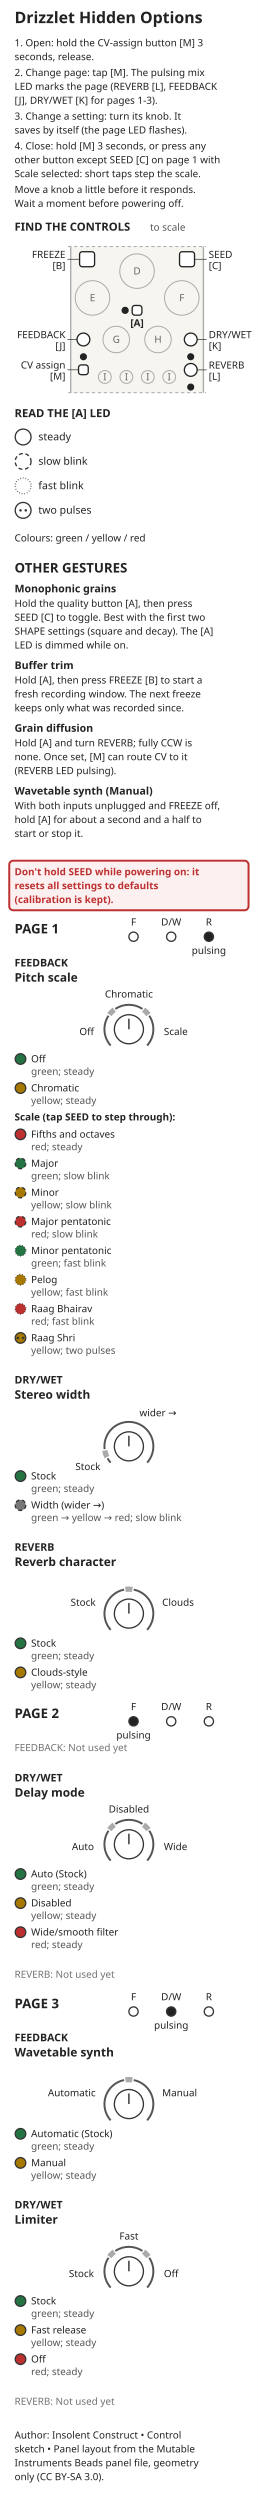
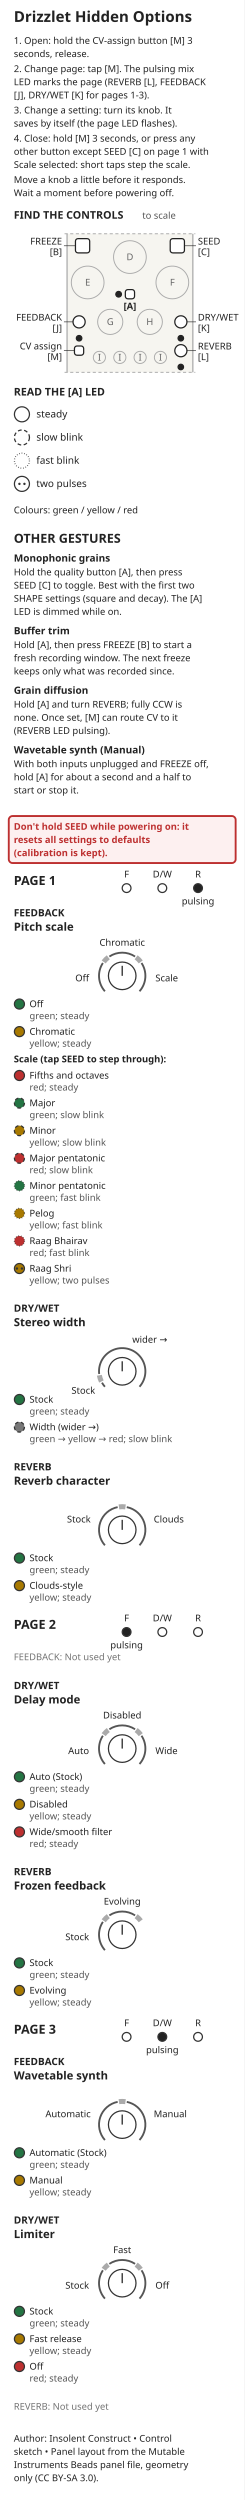
- <svg xmlns="http://www.w3.org/2000/svg" width="390" height="3782.102" viewBox="0 0 390 3782.102" role="img" aria-labelledby="title desc">
+ <svg xmlns="http://www.w3.org/2000/svg" width="390" height="3989.102" viewBox="0 0 390 3989.102" role="img" aria-labelledby="title desc">
  <rect width="100%" height="100%" fill="white" />
  <g font-family="sans-serif" fill="#222">
    <text x="22" y="35" font-size="24" font-weight="bold" fill="#222" text-anchor="start">Drizzlet Hidden Options</text>
    <text x="22" y="70" font-size="15" font-weight="normal" fill="#222" text-anchor="start">1. Open: hold the CV-assign button [M] 3</text>
    <text x="22" y="91" font-size="15" font-weight="normal" fill="#222" text-anchor="start">seconds, release.</text>
    <text x="22" y="115" font-size="15" font-weight="normal" fill="#222" text-anchor="start">2. Change page: tap [M]. The pulsing mix</text>
    <text x="22" y="136" font-size="15" font-weight="normal" fill="#222" text-anchor="start">LED marks the page (REVERB [L], FEEDBACK</text>
    <text x="22" y="157" font-size="15" font-weight="normal" fill="#222" text-anchor="start">[J], DRY/WET [K] for pages 1-3).</text>
    <text x="22" y="181" font-size="15" font-weight="normal" fill="#222" text-anchor="start">3. Change a setting: turn its knob. It</text>
    <text x="22" y="202" font-size="15" font-weight="normal" fill="#222" text-anchor="start">saves by itself (the page LED flashes).</text>
    <text x="22" y="226" font-size="15" font-weight="normal" fill="#222" text-anchor="start">4. Close: hold [M] 3 seconds, or press any</text>
    <text x="22" y="247" font-size="15" font-weight="normal" fill="#222" text-anchor="start">other button except SEED [C] on page 1 with</text>
    <text x="22" y="268" font-size="15" font-weight="normal" fill="#222" text-anchor="start">Scale selected: short taps step the scale.</text>
    <text x="22" y="292" font-size="15" font-weight="normal" fill="#222" text-anchor="start">Move a knob a little before it responds.</text>
    <text x="22" y="313" font-size="15" font-weight="normal" fill="#222" text-anchor="start">Wait a moment before powering off.</text>
    <text x="22" y="349" font-size="17" font-weight="bold" fill="#222" text-anchor="start">FIND THE CONTROLS</text>
    <text x="227" y="349" font-size="15" font-weight="normal" fill="#555" text-anchor="start">to scale</text>
    <rect x="107.0" y="373.0" width="200.7" height="221.1" fill="#f6f5f0" />
    <line x1="103.0" y1="373.0" x2="311.7" y2="373.0" stroke="#aaa" stroke-width="1.5" stroke-dasharray="5 4" />
    <line x1="103.0" y1="594.1" x2="311.7" y2="594.1" stroke="#aaa" stroke-width="1.5" stroke-dasharray="5 4" />
    <line x1="107.0" y1="373.0" x2="107.0" y2="594.1" stroke="#aaa" stroke-width="2" />
    <line x1="307.7" y1="373.0" x2="307.7" y2="594.1" stroke="#aaa" stroke-width="2" />
    <circle cx="158.6" cy="570.3" r="9.7" fill="none" stroke="#aaa" stroke-width="1.5" />
    <text x="158.6" y="575.3" font-size="15" font-weight="normal" fill="#666" text-anchor="middle">I</text>
    <circle cx="191.2" cy="570.3" r="9.7" fill="none" stroke="#aaa" stroke-width="1.5" />
    <text x="191.2" y="575.3" font-size="15" font-weight="normal" fill="#666" text-anchor="middle">I</text>
    <circle cx="223.6" cy="570.3" r="9.7" fill="none" stroke="#aaa" stroke-width="1.5" />
    <text x="223.6" y="575.3" font-size="15" font-weight="normal" fill="#666" text-anchor="middle">I</text>
    <circle cx="256.0" cy="570.3" r="9.7" fill="none" stroke="#aaa" stroke-width="1.5" />
    <text x="256.0" y="575.3" font-size="15" font-weight="normal" fill="#666" text-anchor="middle">I</text>
    <circle cx="175.9" cy="513.6" r="20.1" fill="none" stroke="#aaa" stroke-width="1.5" />
    <text x="175.9" y="518.6" font-size="15" font-weight="normal" fill="#666" text-anchor="middle">G</text>
    <circle cx="139.9" cy="450.7" r="26.1" fill="none" stroke="#aaa" stroke-width="1.5" />
    <text x="139.9" y="455.7" font-size="15" font-weight="normal" fill="#666" text-anchor="middle">E</text>
    <circle cx="275.0" cy="450.7" r="26.1" fill="none" stroke="#aaa" stroke-width="1.5" />
    <text x="275.0" y="455.7" font-size="15" font-weight="normal" fill="#666" text-anchor="middle">F</text>
    <rect x="200.0" y="462.1" width="14.7" height="14.7" rx="4" fill="white" stroke="#222" stroke-width="2" />
    <circle cx="189.3" cy="469.5" r="4.5" fill="#222" stroke="#222" stroke-width="2" />
    <rect x="118.8" y="552.1" width="14.7" height="14.7" rx="4" fill="white" stroke="#222" stroke-width="2" />
    <circle cx="239.0" cy="513.6" r="20.1" fill="none" stroke="#aaa" stroke-width="1.5" />
    <text x="239.0" y="518.6" font-size="15" font-weight="normal" fill="#666" text-anchor="middle">H</text>
    <circle cx="126.2" cy="513.6" r="9.7" fill="white" stroke="#222" stroke-width="2" />
    <circle cx="288.6" cy="513.6" r="9.7" fill="white" stroke="#222" stroke-width="2" />
    <circle cx="288.6" cy="559.6" r="9.7" fill="white" stroke="#222" stroke-width="2" />
    <circle cx="207.3" cy="410.2" r="26.1" fill="none" stroke="#aaa" stroke-width="1.5" />
    <text x="207.3" y="415.2" font-size="15" font-weight="normal" fill="#666" text-anchor="middle">D</text>
    <rect x="120.4" y="380.8" width="22.7" height="22.7" rx="4" fill="white" stroke="#222" stroke-width="2" />
    <rect x="271.6" y="380.8" width="22.7" height="22.7" rx="4" fill="white" stroke="#222" stroke-width="2" />
    <circle cx="126.2" cy="539.7" r="4.4" fill="#222" stroke="#222" stroke-width="2" />
    <circle cx="288.5" cy="539.7" r="4.4" fill="#222" stroke="#222" stroke-width="2" />
    <circle cx="288.5" cy="585.6" r="4.4" fill="#222" stroke="#222" stroke-width="2" />
    <text x="99.0" y="390.2" font-size="15" font-weight="normal" fill="#222" text-anchor="end">FREEZE</text>
    <text x="99.0" y="407.2" font-size="15" font-weight="normal" fill="#222" text-anchor="end">[B]</text>
    <line x1="102.0" y1="392.2" x2="120.4" y2="392.2" stroke="#222" stroke-width="1" />
    <text x="315.7" y="390.2" font-size="15" font-weight="normal" fill="#222" text-anchor="start">SEED</text>
    <text x="315.7" y="407.2" font-size="15" font-weight="normal" fill="#222" text-anchor="start">[C]</text>
    <line x1="312.7" y1="392.2" x2="294.3" y2="392.2" stroke="#222" stroke-width="1" />
    <text x="207.3" y="493.8" font-size="15" font-weight="bold" fill="#222" text-anchor="middle">[A]</text>
    <text x="99.0" y="511.6" font-size="15" font-weight="normal" fill="#222" text-anchor="end">FEEDBACK</text>
    <text x="99.0" y="528.6" font-size="15" font-weight="normal" fill="#222" text-anchor="end">[J]</text>
    <line x1="102.0" y1="513.6" x2="116.6" y2="513.6" stroke="#222" stroke-width="1" />
    <text x="99.0" y="557.5" font-size="15" font-weight="normal" fill="#222" text-anchor="end">CV assign</text>
    <text x="99.0" y="574.5" font-size="15" font-weight="normal" fill="#222" text-anchor="end">[M]</text>
    <line x1="102.0" y1="559.5" x2="118.8" y2="559.5" stroke="#222" stroke-width="1" />
    <text x="315.7" y="511.6" font-size="15" font-weight="normal" fill="#222" text-anchor="start">DRY/WET</text>
    <text x="315.7" y="528.6" font-size="15" font-weight="normal" fill="#222" text-anchor="start">[K]</text>
    <line x1="312.7" y1="513.6" x2="298.2" y2="513.6" stroke="#222" stroke-width="1" />
    <text x="315.7" y="557.6" font-size="15" font-weight="normal" fill="#222" text-anchor="start">REVERB</text>
    <text x="315.7" y="574.6" font-size="15" font-weight="normal" fill="#222" text-anchor="start">[L]</text>
    <line x1="312.7" y1="559.6" x2="298.2" y2="559.6" stroke="#222" stroke-width="1" />
    <text x="22" y="631.102" font-size="17" font-weight="bold" fill="#222" text-anchor="start">READ THE [A] LED</text>
    <circle cx="35" cy="661.102" r="12" fill="white" stroke="#333" stroke-width="2" />
    <text x="58" y="666.102" font-size="16" font-weight="normal" fill="#222" text-anchor="start">steady</text>
    <circle cx="35" cy="698.102" r="12" fill="white" stroke="#333" stroke-width="2" stroke-dasharray="6 4" />
    <text x="58" y="703.102" font-size="16" font-weight="normal" fill="#222" text-anchor="start">slow blink</text>
    <circle cx="35" cy="735.102" r="12" fill="white" stroke="#333" stroke-width="2" stroke-dasharray="1 3" />
    <text x="58" y="740.102" font-size="16" font-weight="normal" fill="#222" text-anchor="start">fast blink</text>
    <circle cx="35" cy="772.102" r="12" fill="white" stroke="#333" stroke-width="2" />
    <circle cx="31" cy="772.102" r="1" fill="#222" stroke="#333" stroke-width="2" />
    <circle cx="39" cy="772.102" r="1" fill="#222" stroke="#333" stroke-width="2" />
    <text x="58" y="777.102" font-size="16" font-weight="normal" fill="#222" text-anchor="start">two pulses</text>
    <text x="22" y="819.102" font-size="15" font-weight="normal" fill="#222" text-anchor="start">Colours: green / yellow / red</text>
    <text x="22" y="866.102" font-size="20" font-weight="bold" fill="#222" text-anchor="start">OTHER GESTURES</text>
    <text x="22" y="896.102" font-size="16" font-weight="bold" fill="#222" text-anchor="start">Monophonic grains</text>
    <text x="22" y="918.102" font-size="15" font-weight="normal" fill="#222" text-anchor="start">Hold the quality button [A], then press</text>
    <text x="22" y="939.102" font-size="15" font-weight="normal" fill="#222" text-anchor="start">SEED [C] to toggle. Best with the first two</text>
    <text x="22" y="960.102" font-size="15" font-weight="normal" fill="#222" text-anchor="start">SHAPE settings (square and decay). The [A]</text>
    <text x="22" y="981.102" font-size="15" font-weight="normal" fill="#222" text-anchor="start">LED is dimmed while on.</text>
    <text x="22" y="1012.102" font-size="16" font-weight="bold" fill="#222" text-anchor="start">Buffer trim</text>
    <text x="22" y="1034.102" font-size="15" font-weight="normal" fill="#222" text-anchor="start">Hold [A], then press FREEZE [B] to start a</text>
    <text x="22" y="1055.102" font-size="15" font-weight="normal" fill="#222" text-anchor="start">fresh recording window. The next freeze</text>
    <text x="22" y="1076.102" font-size="15" font-weight="normal" fill="#222" text-anchor="start">keeps only what was recorded since.</text>
    <text x="22" y="1107.102" font-size="16" font-weight="bold" fill="#222" text-anchor="start">Grain diffusion</text>
    <text x="22" y="1129.102" font-size="15" font-weight="normal" fill="#222" text-anchor="start">Hold [A] and turn REVERB; fully CCW is</text>
    <text x="22" y="1150.102" font-size="15" font-weight="normal" fill="#222" text-anchor="start">none. Once set, [M] can route CV to it</text>
    <text x="22" y="1171.102" font-size="15" font-weight="normal" fill="#222" text-anchor="start">(REVERB LED pulsing).</text>
    <text x="22" y="1202.102" font-size="16" font-weight="bold" fill="#222" text-anchor="start">Wavetable synth (Manual)</text>
    <text x="22" y="1224.102" font-size="15" font-weight="normal" fill="#222" text-anchor="start">With both inputs unplugged and FREEZE off,</text>
    <text x="22" y="1245.102" font-size="15" font-weight="normal" fill="#222" text-anchor="start">hold [A] for about a second and a half to</text>
    <text x="22" y="1266.102" font-size="15" font-weight="normal" fill="#222" text-anchor="start">start or stop it.</text>
    <rect x="14" y="1302.102" width="362" height="75" rx="6" fill="#fdf0f0" stroke="#bd3030" stroke-width="3" />
    <text x="22" y="1324.102" font-size="15" font-weight="bold" fill="#bd3030" text-anchor="start">Don't hold SEED while powering on: it</text>
    <text x="22" y="1345.102" font-size="15" font-weight="bold" fill="#bd3030" text-anchor="start">resets all settings to defaults</text>
    <text x="22" y="1366.102" font-size="15" font-weight="bold" fill="#bd3030" text-anchor="start">(calibration is kept).</text>
    <text x="22" y="1412.102" font-size="20" font-weight="bold" fill="#222" text-anchor="start">PAGE 1</text>
    <text x="202" y="1400.102" font-size="15" font-weight="normal" fill="#222" text-anchor="middle">F</text>
    <circle cx="202" cy="1417.102" r="7" fill="white" stroke="#333" stroke-width="2" />
    <text x="259" y="1400.102" font-size="15" font-weight="normal" fill="#222" text-anchor="middle">D/W</text>
    <circle cx="259" cy="1417.102" r="7" fill="white" stroke="#333" stroke-width="2" />
    <text x="316" y="1400.102" font-size="15" font-weight="normal" fill="#222" text-anchor="middle">R</text>
    <circle cx="316" cy="1417.102" r="7" fill="#222" stroke="#333" stroke-width="2" />
    <text x="316" y="1443.102" font-size="15" font-weight="normal" fill="#222" text-anchor="middle">pulsing</text>
    <text x="22" y="1462.102" font-size="16" font-weight="bold" fill="#222" text-anchor="start">FEEDBACK</text>
    <text x="22" y="1485.102" font-size="18" font-weight="bold" fill="#222" text-anchor="start">Pitch scale</text>
    <circle cx="195.0" cy="1557.102" r="22" fill="white" stroke="#333" stroke-width="2" />
    <path d="M 195.0 1557.102 v -16" stroke="#222" stroke-width="2" />
    <path d="M 167.400 1581.745 A 37 37 0 0 1 164.203 1536.595" fill="none" stroke="#555" stroke-width="3" />
    <text x="142.13" y="1565.85" font-size="15" font-weight="normal" fill="#222" text-anchor="end">Off</text>
    <path d="M 174.492 1526.306 A 37 37 0 0 1 215.508 1526.306" fill="none" stroke="#555" stroke-width="3" />
    <text x="195.0" y="1509.1" font-size="15" font-weight="normal" fill="#222" text-anchor="middle">Chromatic</text>
    <path d="M 225.797 1536.595 A 37 37 0 0 1 222.600 1581.745" fill="none" stroke="#555" stroke-width="3" />
    <text x="247.87" y="1565.85" font-size="15" font-weight="normal" fill="#222" text-anchor="start">Scale</text>
    <path d="M 165.412 1534.887 A 37 37 0 0 1 172.784 1527.514" fill="none" stroke="#aaa" stroke-width="8" />
    <path d="M 217.216 1527.514 A 37 37 0 0 1 224.588 1534.887" fill="none" stroke="#aaa" stroke-width="8" />
    <circle cx="31" cy="1602.102" r="8" fill="#247443" stroke="#333" stroke-width="2" />
    <text x="47" y="1607.102" font-size="15" font-weight="normal" fill="#222" text-anchor="start">Off</text>
    <text x="47" y="1626.102" font-size="15" font-weight="normal" fill="#555" text-anchor="start">green; steady</text>
    <circle cx="31" cy="1646.102" r="8" fill="#a87900" stroke="#333" stroke-width="2" />
    <text x="47" y="1651.102" font-size="15" font-weight="normal" fill="#222" text-anchor="start">Chromatic</text>
    <text x="47" y="1670.102" font-size="15" font-weight="normal" fill="#555" text-anchor="start">yellow; steady</text>
    <text x="22" y="1695.102" font-size="15" font-weight="bold" fill="#222" text-anchor="start">Scale (tap SEED to step through):</text>
    <circle cx="31" cy="1716.102" r="8" fill="#bd3030" stroke="#333" stroke-width="2" />
    <text x="47" y="1721.102" font-size="15" font-weight="normal" fill="#222" text-anchor="start">Fifths and octaves</text>
    <text x="47" y="1740.102" font-size="15" font-weight="normal" fill="#555" text-anchor="start">red; steady</text>
    <circle cx="31" cy="1760.102" r="8" fill="#247443" stroke="#333" stroke-width="2" stroke-dasharray="6 4" />
    <text x="47" y="1765.102" font-size="15" font-weight="normal" fill="#222" text-anchor="start">Major</text>
    <text x="47" y="1784.102" font-size="15" font-weight="normal" fill="#555" text-anchor="start">green; slow blink</text>
    <circle cx="31" cy="1804.102" r="8" fill="#a87900" stroke="#333" stroke-width="2" stroke-dasharray="6 4" />
    <text x="47" y="1809.102" font-size="15" font-weight="normal" fill="#222" text-anchor="start">Minor</text>
    <text x="47" y="1828.102" font-size="15" font-weight="normal" fill="#555" text-anchor="start">yellow; slow blink</text>
    <circle cx="31" cy="1848.102" r="8" fill="#bd3030" stroke="#333" stroke-width="2" stroke-dasharray="6 4" />
    <text x="47" y="1853.102" font-size="15" font-weight="normal" fill="#222" text-anchor="start">Major pentatonic</text>
    <text x="47" y="1872.102" font-size="15" font-weight="normal" fill="#555" text-anchor="start">red; slow blink</text>
    <circle cx="31" cy="1892.102" r="8" fill="#247443" stroke="#333" stroke-width="2" stroke-dasharray="1 3" />
    <text x="47" y="1897.102" font-size="15" font-weight="normal" fill="#222" text-anchor="start">Minor pentatonic</text>
    <text x="47" y="1916.102" font-size="15" font-weight="normal" fill="#555" text-anchor="start">green; fast blink</text>
    <circle cx="31" cy="1936.102" r="8" fill="#a87900" stroke="#333" stroke-width="2" stroke-dasharray="1 3" />
    <text x="47" y="1941.102" font-size="15" font-weight="normal" fill="#222" text-anchor="start">Pelog</text>
    <text x="47" y="1960.102" font-size="15" font-weight="normal" fill="#555" text-anchor="start">yellow; fast blink</text>
    <circle cx="31" cy="1980.102" r="8" fill="#bd3030" stroke="#333" stroke-width="2" stroke-dasharray="1 3" />
    <text x="47" y="1985.102" font-size="15" font-weight="normal" fill="#222" text-anchor="start">Raag Bhairav</text>
    <text x="47" y="2004.102" font-size="15" font-weight="normal" fill="#555" text-anchor="start">red; fast blink</text>
    <circle cx="31" cy="2024.102" r="8" fill="#a87900" stroke="#333" stroke-width="2" />
    <circle cx="27" cy="2024.102" r="1" fill="#222" stroke="#333" stroke-width="2" />
    <circle cx="35" cy="2024.102" r="1" fill="#222" stroke="#333" stroke-width="2" />
    <text x="47" y="2029.102" font-size="15" font-weight="normal" fill="#222" text-anchor="start">Raag Shri</text>
    <text x="47" y="2048.102" font-size="15" font-weight="normal" fill="#555" text-anchor="start">yellow; two pulses</text>
    <text x="22" y="2093.102" font-size="16" font-weight="bold" fill="#222" text-anchor="start">DRY/WET</text>
    <text x="22" y="2116.102" font-size="18" font-weight="bold" fill="#222" text-anchor="start">Stereo width</text>
    <circle cx="195.0" cy="2188.102" r="22" fill="white" stroke="#333" stroke-width="2" />
    <path d="M 195.0 2188.102 v -16" stroke="#222" stroke-width="2" />
    <path d="M 167.400 2212.745 A 37 37 0 0 1 162.746 2206.232" fill="none" stroke="#555" stroke-width="3" />
    <text x="151.88" y="2223.92" font-size="15" font-weight="normal" fill="#222" text-anchor="end">Stock</text>
    <path d="M 158.250 2192.394 A 37 37 0 1 1 222.600 2212.745" fill="none" stroke="#555" stroke-width="3" />
    <text x="210.98" y="2142.57" font-size="15" font-weight="normal" fill="#222" text-anchor="start">wider →</text>
    <path d="M 161.773 2204.380 A 37 37 0 0 1 158.551 2194.464" fill="none" stroke="#aaa" stroke-width="8" />
    <circle cx="31" cy="2233.102" r="8" fill="#247443" stroke="#333" stroke-width="2" />
    <text x="47" y="2238.102" font-size="15" font-weight="normal" fill="#222" text-anchor="start">Stock</text>
    <text x="47" y="2257.102" font-size="15" font-weight="normal" fill="#555" text-anchor="start">green; steady</text>
    <circle cx="31" cy="2277.102" r="8" fill="#777" stroke="#333" stroke-width="2" stroke-dasharray="6 4" />
    <text x="47" y="2282.102" font-size="15" font-weight="normal" fill="#222" text-anchor="start">Width (wider →)</text>
    <text x="47" y="2301.102" font-size="15" font-weight="normal" fill="#555" text-anchor="start">green → yellow → red; slow blink</text>
    <text x="22" y="2346.102" font-size="16" font-weight="bold" fill="#222" text-anchor="start">REVERB</text>
    <text x="22" y="2369.102" font-size="18" font-weight="bold" fill="#222" text-anchor="start">Reverb character</text>
    <circle cx="195.0" cy="2441.102" r="22" fill="white" stroke="#333" stroke-width="2" />
    <path d="M 195.0 2441.102 v -16" stroke="#222" stroke-width="2" />
    <path d="M 167.400 2465.745 A 37 37 0 0 1 187.725 2404.825" fill="none" stroke="#555" stroke-width="3" />
    <text x="144.72" y="2429.33" font-size="15" font-weight="normal" fill="#222" text-anchor="end">Stock</text>
    <path d="M 202.275 2404.825 A 37 37 0 0 1 222.600 2465.745" fill="none" stroke="#555" stroke-width="3" />
    <text x="245.28" y="2429.33" font-size="15" font-weight="normal" fill="#222" text-anchor="start">Clouds</text>
    <path d="M 189.787 2404.471 A 37 37 0 0 1 200.213 2404.471" fill="none" stroke="#aaa" stroke-width="8" />
    <circle cx="31" cy="2486.102" r="8" fill="#247443" stroke="#333" stroke-width="2" />
    <text x="47" y="2491.102" font-size="15" font-weight="normal" fill="#222" text-anchor="start">Stock</text>
    <text x="47" y="2510.102" font-size="15" font-weight="normal" fill="#555" text-anchor="start">green; steady</text>
    <circle cx="31" cy="2530.102" r="8" fill="#a87900" stroke="#333" stroke-width="2" />
    <text x="47" y="2535.102" font-size="15" font-weight="normal" fill="#222" text-anchor="start">Clouds-style</text>
    <text x="47" y="2554.102" font-size="15" font-weight="normal" fill="#555" text-anchor="start">yellow; steady</text>
    <text x="22" y="2599.102" font-size="20" font-weight="bold" fill="#222" text-anchor="start">PAGE 2</text>
    <text x="202" y="2587.102" font-size="15" font-weight="normal" fill="#222" text-anchor="middle">F</text>
    <circle cx="202" cy="2604.102" r="7" fill="#222" stroke="#333" stroke-width="2" />
    <text x="202" y="2630.102" font-size="15" font-weight="normal" fill="#222" text-anchor="middle">pulsing</text>
    <text x="259" y="2587.102" font-size="15" font-weight="normal" fill="#222" text-anchor="middle">D/W</text>
    <circle cx="259" cy="2604.102" r="7" fill="white" stroke="#333" stroke-width="2" />
    <text x="316" y="2587.102" font-size="15" font-weight="normal" fill="#222" text-anchor="middle">R</text>
    <circle cx="316" cy="2604.102" r="7" fill="white" stroke="#333" stroke-width="2" />
    <text x="22" y="2649.102" font-size="15" font-weight="normal" fill="#737373" text-anchor="start">FEEDBACK: Not used yet</text>
    <text x="22" y="2695.102" font-size="16" font-weight="bold" fill="#222" text-anchor="start">DRY/WET</text>
    <text x="22" y="2718.102" font-size="18" font-weight="bold" fill="#222" text-anchor="start">Delay mode</text>
    <circle cx="195.0" cy="2790.102" r="22" fill="white" stroke="#333" stroke-width="2" />
    <path d="M 195.0 2790.102 v -16" stroke="#222" stroke-width="2" />
    <path d="M 167.400 2814.745 A 37 37 0 0 1 164.203 2769.595" fill="none" stroke="#555" stroke-width="3" />
    <text x="142.13" y="2798.85" font-size="15" font-weight="normal" fill="#222" text-anchor="end">Auto</text>
    <path d="M 174.492 2759.306 A 37 37 0 0 1 215.508 2759.306" fill="none" stroke="#555" stroke-width="3" />
    <text x="195.0" y="2742.1" font-size="15" font-weight="normal" fill="#222" text-anchor="middle">Disabled</text>
    <path d="M 225.797 2769.595 A 37 37 0 0 1 222.600 2814.745" fill="none" stroke="#555" stroke-width="3" />
    <text x="247.87" y="2798.85" font-size="15" font-weight="normal" fill="#222" text-anchor="start">Wide</text>
    <path d="M 165.412 2767.887 A 37 37 0 0 1 172.784 2760.514" fill="none" stroke="#aaa" stroke-width="8" />
    <path d="M 217.216 2760.514 A 37 37 0 0 1 224.588 2767.887" fill="none" stroke="#aaa" stroke-width="8" />
    <circle cx="31" cy="2835.102" r="8" fill="#247443" stroke="#333" stroke-width="2" />
    <text x="47" y="2840.102" font-size="15" font-weight="normal" fill="#222" text-anchor="start">Auto (Stock)</text>
    <text x="47" y="2859.102" font-size="15" font-weight="normal" fill="#555" text-anchor="start">green; steady</text>
    <circle cx="31" cy="2879.102" r="8" fill="#a87900" stroke="#333" stroke-width="2" />
    <text x="47" y="2884.102" font-size="15" font-weight="normal" fill="#222" text-anchor="start">Disabled</text>
    <text x="47" y="2903.102" font-size="15" font-weight="normal" fill="#555" text-anchor="start">yellow; steady</text>
    <circle cx="31" cy="2923.102" r="8" fill="#bd3030" stroke="#333" stroke-width="2" />
    <text x="47" y="2928.102" font-size="15" font-weight="normal" fill="#222" text-anchor="start">Wide/smooth filter</text>
    <text x="47" y="2947.102" font-size="15" font-weight="normal" fill="#555" text-anchor="start">red; steady</text>
-     <text x="22" y="2992.102" font-size="15" font-weight="normal" fill="#737373" text-anchor="start">REVERB: Not used yet</text>
-     <text x="22" y="3038.102" font-size="20" font-weight="bold" fill="#222" text-anchor="start">PAGE 3</text>
-     <text x="202" y="3026.102" font-size="15" font-weight="normal" fill="#222" text-anchor="middle">F</text>
-     <circle cx="202" cy="3043.102" r="7" fill="white" stroke="#333" stroke-width="2" />
-     <text x="259" y="3026.102" font-size="15" font-weight="normal" fill="#222" text-anchor="middle">D/W</text>
-     <circle cx="259" cy="3043.102" r="7" fill="#222" stroke="#333" stroke-width="2" />
-     <text x="259" y="3069.102" font-size="15" font-weight="normal" fill="#222" text-anchor="middle">pulsing</text>
-     <text x="316" y="3026.102" font-size="15" font-weight="normal" fill="#222" text-anchor="middle">R</text>
-     <circle cx="316" cy="3043.102" r="7" fill="white" stroke="#333" stroke-width="2" />
-     <text x="22" y="3088.102" font-size="16" font-weight="bold" fill="#222" text-anchor="start">FEEDBACK</text>
-     <text x="22" y="3111.102" font-size="18" font-weight="bold" fill="#222" text-anchor="start">Wavetable synth</text>
-     <circle cx="195.0" cy="3183.102" r="22" fill="white" stroke="#333" stroke-width="2" />
-     <path d="M 195.0 3183.102 v -16" stroke="#222" stroke-width="2" />
-     <path d="M 167.400 3207.745 A 37 37 0 0 1 187.725 3146.825" fill="none" stroke="#555" stroke-width="3" />
-     <text x="144.72" y="3171.33" font-size="15" font-weight="normal" fill="#222" text-anchor="end">Automatic</text>
-     <path d="M 202.275 3146.825 A 37 37 0 0 1 222.600 3207.745" fill="none" stroke="#555" stroke-width="3" />
-     <text x="245.28" y="3171.33" font-size="15" font-weight="normal" fill="#222" text-anchor="start">Manual</text>
-     <path d="M 189.787 3146.471 A 37 37 0 0 1 200.213 3146.471" fill="none" stroke="#aaa" stroke-width="8" />
-     <circle cx="31" cy="3228.102" r="8" fill="#247443" stroke="#333" stroke-width="2" />
-     <text x="47" y="3233.102" font-size="15" font-weight="normal" fill="#222" text-anchor="start">Automatic (Stock)</text>
-     <text x="47" y="3252.102" font-size="15" font-weight="normal" fill="#555" text-anchor="start">green; steady</text>
-     <circle cx="31" cy="3272.102" r="8" fill="#a87900" stroke="#333" stroke-width="2" />
-     <text x="47" y="3277.102" font-size="15" font-weight="normal" fill="#222" text-anchor="start">Manual</text>
-     <text x="47" y="3296.102" font-size="15" font-weight="normal" fill="#555" text-anchor="start">yellow; steady</text>
-     <text x="22" y="3341.102" font-size="16" font-weight="bold" fill="#222" text-anchor="start">DRY/WET</text>
-     <text x="22" y="3364.102" font-size="18" font-weight="bold" fill="#222" text-anchor="start">Limiter</text>
-     <circle cx="195.0" cy="3436.102" r="22" fill="white" stroke="#333" stroke-width="2" />
-     <path d="M 195.0 3436.102 v -16" stroke="#222" stroke-width="2" />
-     <path d="M 167.400 3460.745 A 37 37 0 0 1 164.203 3415.595" fill="none" stroke="#555" stroke-width="3" />
-     <text x="142.13" y="3444.85" font-size="15" font-weight="normal" fill="#222" text-anchor="end">Stock</text>
-     <path d="M 174.492 3405.306 A 37 37 0 0 1 215.508 3405.306" fill="none" stroke="#555" stroke-width="3" />
-     <text x="195.0" y="3388.1" font-size="15" font-weight="normal" fill="#222" text-anchor="middle">Fast</text>
-     <path d="M 225.797 3415.595 A 37 37 0 0 1 222.600 3460.745" fill="none" stroke="#555" stroke-width="3" />
-     <text x="247.87" y="3444.85" font-size="15" font-weight="normal" fill="#222" text-anchor="start">Off</text>
-     <path d="M 165.412 3413.887 A 37 37 0 0 1 172.784 3406.514" fill="none" stroke="#aaa" stroke-width="8" />
-     <path d="M 217.216 3406.514 A 37 37 0 0 1 224.588 3413.887" fill="none" stroke="#aaa" stroke-width="8" />
-     <circle cx="31" cy="3481.102" r="8" fill="#247443" stroke="#333" stroke-width="2" />
-     <text x="47" y="3486.102" font-size="15" font-weight="normal" fill="#222" text-anchor="start">Stock</text>
-     <text x="47" y="3505.102" font-size="15" font-weight="normal" fill="#555" text-anchor="start">green; steady</text>
-     <circle cx="31" cy="3525.102" r="8" fill="#a87900" stroke="#333" stroke-width="2" />
-     <text x="47" y="3530.102" font-size="15" font-weight="normal" fill="#222" text-anchor="start">Fast release</text>
-     <text x="47" y="3549.102" font-size="15" font-weight="normal" fill="#555" text-anchor="start">yellow; steady</text>
-     <circle cx="31" cy="3569.102" r="8" fill="#bd3030" stroke="#333" stroke-width="2" />
-     <text x="47" y="3574.102" font-size="15" font-weight="normal" fill="#222" text-anchor="start">Off</text>
-     <text x="47" y="3593.102" font-size="15" font-weight="normal" fill="#555" text-anchor="start">red; steady</text>
-     <text x="22" y="3638.102" font-size="15" font-weight="normal" fill="#737373" text-anchor="start">REVERB: Not used yet</text>
-     <text x="22" y="3689.102" font-size="15" font-weight="normal" fill="#222" text-anchor="start">Author: Insolent Construct • Control</text>
-     <text x="22" y="3710.102" font-size="15" font-weight="normal" fill="#222" text-anchor="start">sketch • Panel layout from the Mutable</text>
-     <text x="22" y="3731.102" font-size="15" font-weight="normal" fill="#222" text-anchor="start">Instruments Beads panel file, geometry</text>
-     <text x="22" y="3752.102" font-size="15" font-weight="normal" fill="#222" text-anchor="start">only (CC BY-SA 3.0).</text>
+     <text x="22" y="2992.102" font-size="16" font-weight="bold" fill="#222" text-anchor="start">REVERB</text>
+     <text x="22" y="3015.102" font-size="18" font-weight="bold" fill="#222" text-anchor="start">Frozen feedback</text>
+     <circle cx="195.0" cy="3087.102" r="22" fill="white" stroke="#333" stroke-width="2" />
+     <path d="M 195.0 3087.102 v -16" stroke="#222" stroke-width="2" />
+     <path d="M 167.400 3111.745 A 37 37 0 0 1 164.203 3066.595" fill="none" stroke="#555" stroke-width="3" />
+     <text x="142.13" y="3095.85" font-size="15" font-weight="normal" fill="#222" text-anchor="end">Stock</text>
+     <path d="M 174.492 3056.306 A 37 37 0 0 1 215.508 3056.306" fill="none" stroke="#555" stroke-width="3" />
+     <text x="195.0" y="3039.1" font-size="15" font-weight="normal" fill="#222" text-anchor="middle">Evolving</text>
+     <path d="M 165.412 3064.887 A 37 37 0 0 1 172.784 3057.514" fill="none" stroke="#aaa" stroke-width="8" />
+     <path d="M 217.216 3057.514 A 37 37 0 0 1 224.588 3064.887" fill="none" stroke="#aaa" stroke-width="8" />
+     <circle cx="31" cy="3132.102" r="8" fill="#247443" stroke="#333" stroke-width="2" />
+     <text x="47" y="3137.102" font-size="15" font-weight="normal" fill="#222" text-anchor="start">Stock</text>
+     <text x="47" y="3156.102" font-size="15" font-weight="normal" fill="#555" text-anchor="start">green; steady</text>
+     <circle cx="31" cy="3176.102" r="8" fill="#a87900" stroke="#333" stroke-width="2" />
+     <text x="47" y="3181.102" font-size="15" font-weight="normal" fill="#222" text-anchor="start">Evolving</text>
+     <text x="47" y="3200.102" font-size="15" font-weight="normal" fill="#555" text-anchor="start">yellow; steady</text>
+     <text x="22" y="3245.102" font-size="20" font-weight="bold" fill="#222" text-anchor="start">PAGE 3</text>
+     <text x="202" y="3233.102" font-size="15" font-weight="normal" fill="#222" text-anchor="middle">F</text>
+     <circle cx="202" cy="3250.102" r="7" fill="white" stroke="#333" stroke-width="2" />
+     <text x="259" y="3233.102" font-size="15" font-weight="normal" fill="#222" text-anchor="middle">D/W</text>
+     <circle cx="259" cy="3250.102" r="7" fill="#222" stroke="#333" stroke-width="2" />
+     <text x="259" y="3276.102" font-size="15" font-weight="normal" fill="#222" text-anchor="middle">pulsing</text>
+     <text x="316" y="3233.102" font-size="15" font-weight="normal" fill="#222" text-anchor="middle">R</text>
+     <circle cx="316" cy="3250.102" r="7" fill="white" stroke="#333" stroke-width="2" />
+     <text x="22" y="3295.102" font-size="16" font-weight="bold" fill="#222" text-anchor="start">FEEDBACK</text>
+     <text x="22" y="3318.102" font-size="18" font-weight="bold" fill="#222" text-anchor="start">Wavetable synth</text>
+     <circle cx="195.0" cy="3390.102" r="22" fill="white" stroke="#333" stroke-width="2" />
+     <path d="M 195.0 3390.102 v -16" stroke="#222" stroke-width="2" />
+     <path d="M 167.400 3414.745 A 37 37 0 0 1 187.725 3353.825" fill="none" stroke="#555" stroke-width="3" />
+     <text x="144.72" y="3378.33" font-size="15" font-weight="normal" fill="#222" text-anchor="end">Automatic</text>
+     <path d="M 202.275 3353.825 A 37 37 0 0 1 222.600 3414.745" fill="none" stroke="#555" stroke-width="3" />
+     <text x="245.28" y="3378.33" font-size="15" font-weight="normal" fill="#222" text-anchor="start">Manual</text>
+     <path d="M 189.787 3353.471 A 37 37 0 0 1 200.213 3353.471" fill="none" stroke="#aaa" stroke-width="8" />
+     <circle cx="31" cy="3435.102" r="8" fill="#247443" stroke="#333" stroke-width="2" />
+     <text x="47" y="3440.102" font-size="15" font-weight="normal" fill="#222" text-anchor="start">Automatic (Stock)</text>
+     <text x="47" y="3459.102" font-size="15" font-weight="normal" fill="#555" text-anchor="start">green; steady</text>
+     <circle cx="31" cy="3479.102" r="8" fill="#a87900" stroke="#333" stroke-width="2" />
+     <text x="47" y="3484.102" font-size="15" font-weight="normal" fill="#222" text-anchor="start">Manual</text>
+     <text x="47" y="3503.102" font-size="15" font-weight="normal" fill="#555" text-anchor="start">yellow; steady</text>
+     <text x="22" y="3548.102" font-size="16" font-weight="bold" fill="#222" text-anchor="start">DRY/WET</text>
+     <text x="22" y="3571.102" font-size="18" font-weight="bold" fill="#222" text-anchor="start">Limiter</text>
+     <circle cx="195.0" cy="3643.102" r="22" fill="white" stroke="#333" stroke-width="2" />
+     <path d="M 195.0 3643.102 v -16" stroke="#222" stroke-width="2" />
+     <path d="M 167.400 3667.745 A 37 37 0 0 1 164.203 3622.595" fill="none" stroke="#555" stroke-width="3" />
+     <text x="142.13" y="3651.85" font-size="15" font-weight="normal" fill="#222" text-anchor="end">Stock</text>
+     <path d="M 174.492 3612.306 A 37 37 0 0 1 215.508 3612.306" fill="none" stroke="#555" stroke-width="3" />
+     <text x="195.0" y="3595.1" font-size="15" font-weight="normal" fill="#222" text-anchor="middle">Fast</text>
+     <path d="M 225.797 3622.595 A 37 37 0 0 1 222.600 3667.745" fill="none" stroke="#555" stroke-width="3" />
+     <text x="247.87" y="3651.85" font-size="15" font-weight="normal" fill="#222" text-anchor="start">Off</text>
+     <path d="M 165.412 3620.887 A 37 37 0 0 1 172.784 3613.514" fill="none" stroke="#aaa" stroke-width="8" />
+     <path d="M 217.216 3613.514 A 37 37 0 0 1 224.588 3620.887" fill="none" stroke="#aaa" stroke-width="8" />
+     <circle cx="31" cy="3688.102" r="8" fill="#247443" stroke="#333" stroke-width="2" />
+     <text x="47" y="3693.102" font-size="15" font-weight="normal" fill="#222" text-anchor="start">Stock</text>
+     <text x="47" y="3712.102" font-size="15" font-weight="normal" fill="#555" text-anchor="start">green; steady</text>
+     <circle cx="31" cy="3732.102" r="8" fill="#a87900" stroke="#333" stroke-width="2" />
+     <text x="47" y="3737.102" font-size="15" font-weight="normal" fill="#222" text-anchor="start">Fast release</text>
+     <text x="47" y="3756.102" font-size="15" font-weight="normal" fill="#555" text-anchor="start">yellow; steady</text>
+     <circle cx="31" cy="3776.102" r="8" fill="#bd3030" stroke="#333" stroke-width="2" />
+     <text x="47" y="3781.102" font-size="15" font-weight="normal" fill="#222" text-anchor="start">Off</text>
+     <text x="47" y="3800.102" font-size="15" font-weight="normal" fill="#555" text-anchor="start">red; steady</text>
+     <text x="22" y="3845.102" font-size="15" font-weight="normal" fill="#737373" text-anchor="start">REVERB: Not used yet</text>
+     <text x="22" y="3896.102" font-size="15" font-weight="normal" fill="#222" text-anchor="start">Author: Insolent Construct • Control</text>
+     <text x="22" y="3917.102" font-size="15" font-weight="normal" fill="#222" text-anchor="start">sketch • Panel layout from the Mutable</text>
+     <text x="22" y="3938.102" font-size="15" font-weight="normal" fill="#222" text-anchor="start">Instruments Beads panel file, geometry</text>
+     <text x="22" y="3959.102" font-size="15" font-weight="normal" fill="#222" text-anchor="start">only (CC BY-SA 3.0).</text>
  </g>
</svg>
